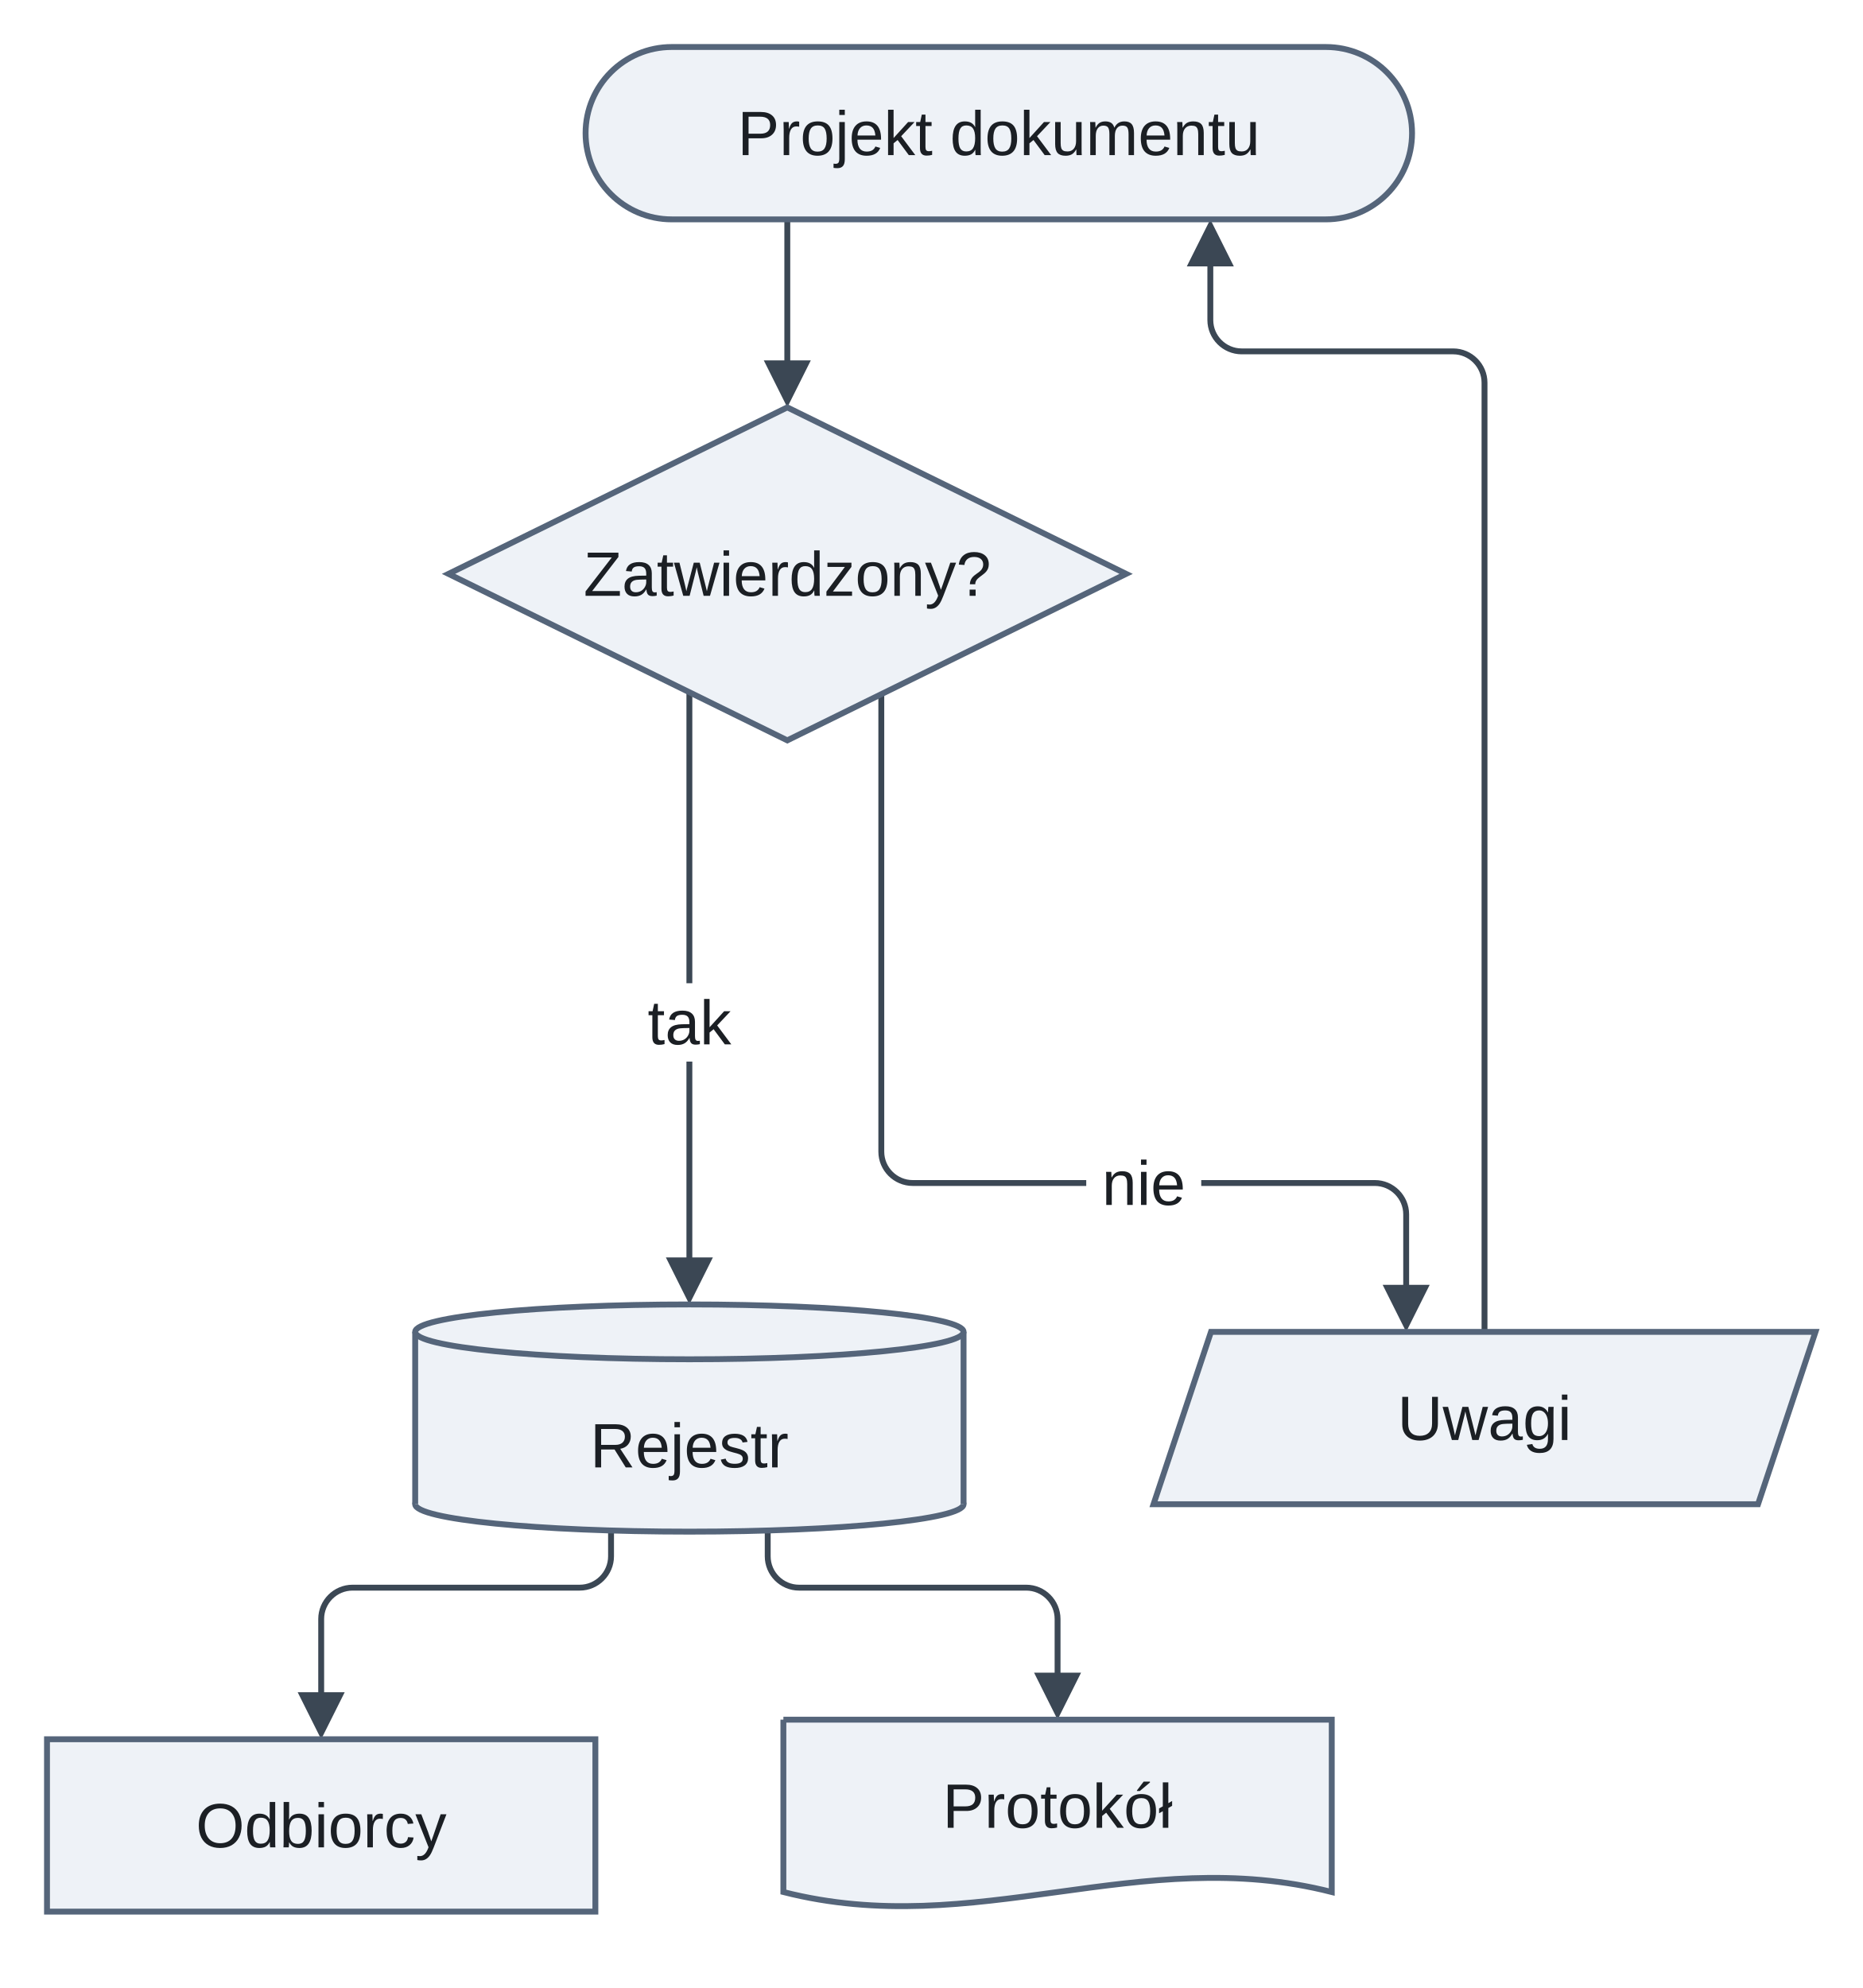
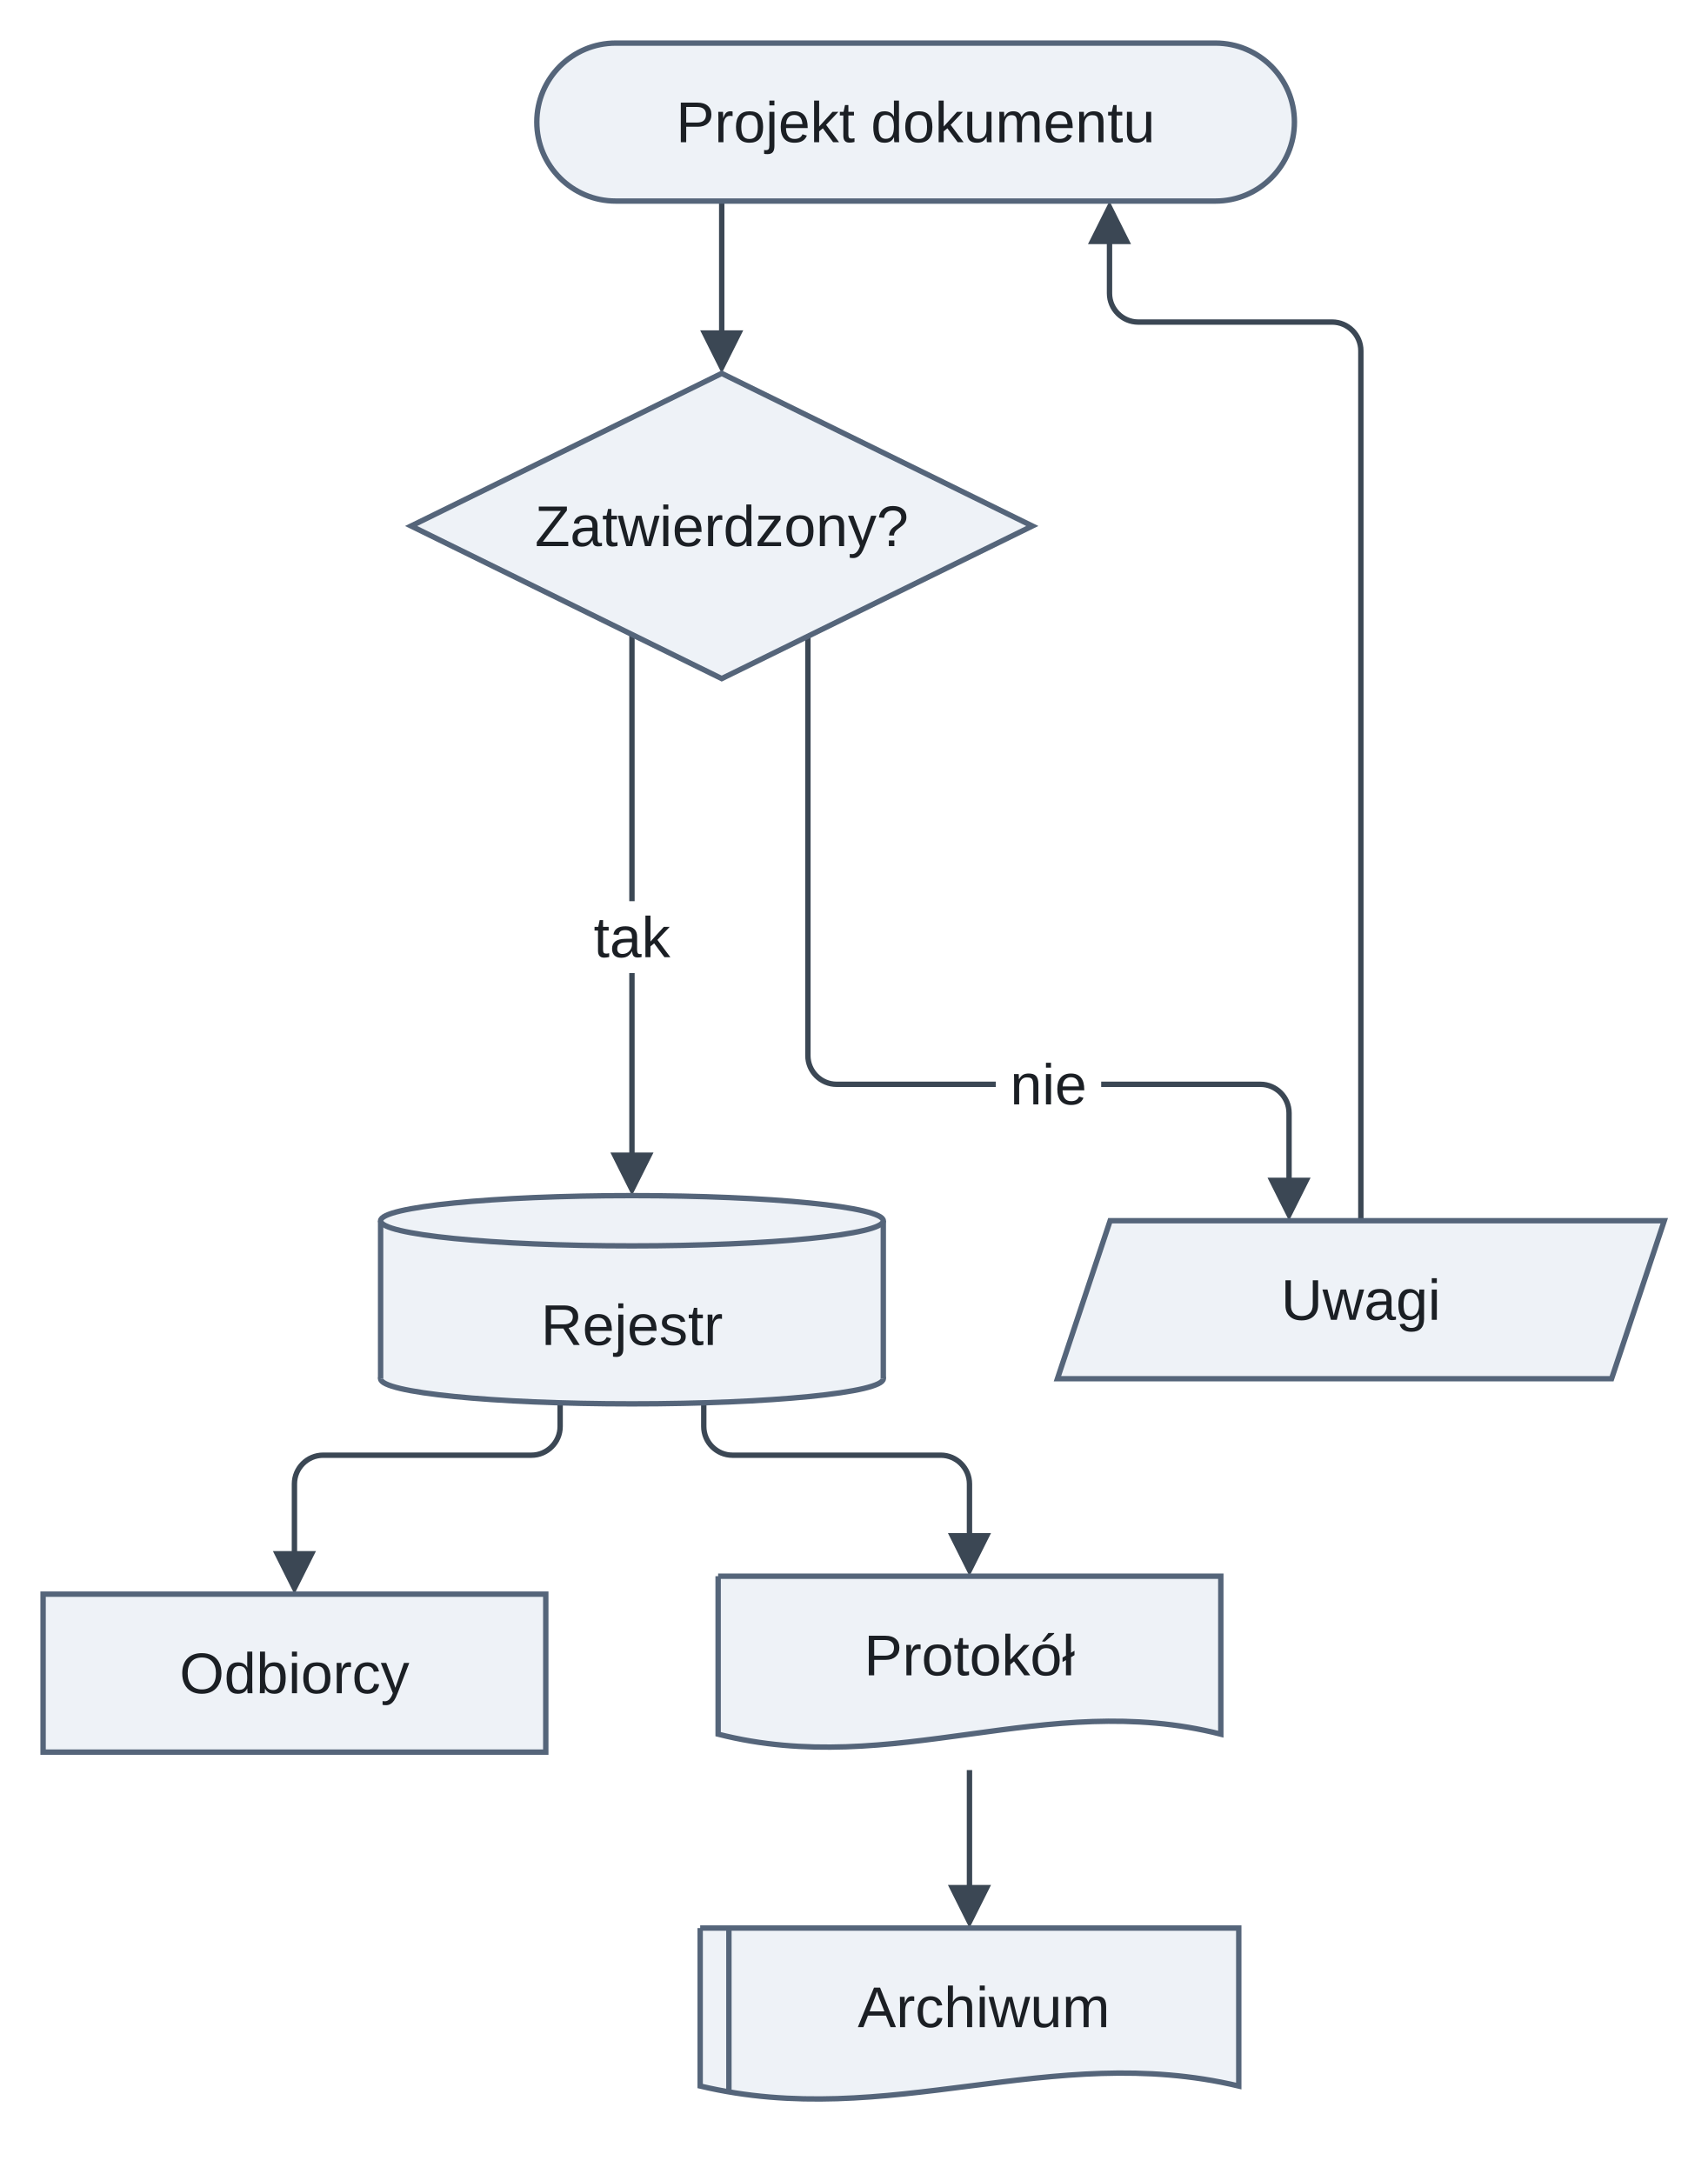
- <svg xmlns="http://www.w3.org/2000/svg" version="1.1" width="475.5" height="507.5" viewBox="-12 -12 475.5 507.5" role="img" font-family="Arimo, Arial, 'Liberation Sans', sans-serif" font-size="16">
+ <svg xmlns="http://www.w3.org/2000/svg" version="1.1" width="475.5" height="605.5" viewBox="-12 -12 475.5 605.5" role="img" font-family="Arimo, Arial, 'Liberation Sans', sans-serif" font-size="16">
  <defs>
-     <clipPath id="label-holes-9ef96068">
-       <path d="M-12 -12 L463.5 -12 L463.5 495.5 L-12 495.5 M149.33 239 L149.33 259 L178.67 259 L178.67 239 M265.32 280 L265.32 300 L294.68 300 L294.68 280" />
+     <clipPath id="label-holes-ae3a3ac2">
+       <path d="M-12 -12 L463.5 -12 L463.5 593.5 L-12 593.5 M149.33 239 L149.33 259 L178.67 259 L178.67 239 M265.32 280 L265.32 300 L294.68 300 L294.68 280" />
    </clipPath>
  </defs>
  <g fill="none" stroke="#3b4754" stroke-width="1.5">
    <path d="M189 44 L189 83.6" />
-     <g clip-path="url(#label-holes-9ef96068)">
+     <g clip-path="url(#label-holes-ae3a3ac2)">
      <path d="M164 164.72 L164 312.6" />
      <path d="M213 165.21 L213 282 C213 286.4 216.6 290 221 290 L339 290 C343.4 290 347 293.6 347 298 L347 319.6" />
    </g>
    <path d="M297 52.4 L297 69.7 C297 74.1 300.6 77.7 305 77.7 L359 77.7 C363.4 77.7 367 81.3 367 85.7 L367 328" />
    <path d="M144 379 L144 385.3 C144 389.7 140.4 393.3 136 393.3 L78 393.3 C73.6 393.3 70 396.9 70 401.3 L70 423.6" />
    <path d="M184 379 L184 385.3 C184 389.7 187.6 393.3 192 393.3 L250 393.3 C254.4 393.3 258 396.9 258 401.3 L258 418.6" />
+     <path d="M258 481 L258 516.6" />
  </g>
  <g fill="#3b4754">
    <polygon points="189,92 183,80 195,80" />
    <polygon points="164,321 158,309 170,309" />
    <polygon points="347,328 341,316 353,316" />
    <polygon points="297,44 303,56 291,56" />
    <polygon points="70,432 64,420 76,420" />
    <polygon points="258,427 252,415 264,415" />
+     <polygon points="258,525 252,513 264,513" />
  </g>
  <g fill="#eef2f7" stroke="#55657a" stroke-width="1.5">
    <rect x="137.5" y="0" width="211" height="44" rx="22" />
    <polygon points="189,92 275.5,134.5 189,177 102.5,134.5" />
    <ellipse cx="164" cy="372" rx="70" ry="7" />
  </g>
  <rect x="94" y="328" width="140" height="44" fill="#eef2f7" />
  <g fill="#eef2f7" stroke="#55657a" stroke-width="1.5">
    <line x1="94" y1="328" x2="94" y2="372" />
    <line x1="234" y1="328" x2="234" y2="372" />
    <ellipse cx="164" cy="328" rx="70" ry="7" />
    <polygon points="297.17,328 451.5,328 436.83,372 282.5,372" />
    <rect x="0" y="432" width="140" height="44" />
    <path d="M188 427 L328 427 L328 471 C279 458.5 237 483.5 188 471 L188 427" />
+     <path d="M183 525 L333 525 L333 569 C280.5 556.5 235.5 581.5 183 569 L183 525" />
+     <line x1="191" y1="525" x2="191" y2="570.25" />
  </g>
  <g fill="#1b1f24" text-anchor="middle">
    <text x="243" y="27.6">Projekt dokumentu</text>
    <text x="189" y="140.1">Zatwierdzony?</text>
    <text x="164" y="362.6">Rejestr</text>
    <text x="367" y="355.6">Uwagi</text>
    <text x="70" y="459.6">Odbiorcy</text>
    <text x="258" y="454.6">Protokół</text>
+     <text x="262" y="552.6">Archiwum</text>
    <text x="164" y="254.6">tak</text>
    <text x="280" y="295.6">nie</text>
  </g>
</svg>
